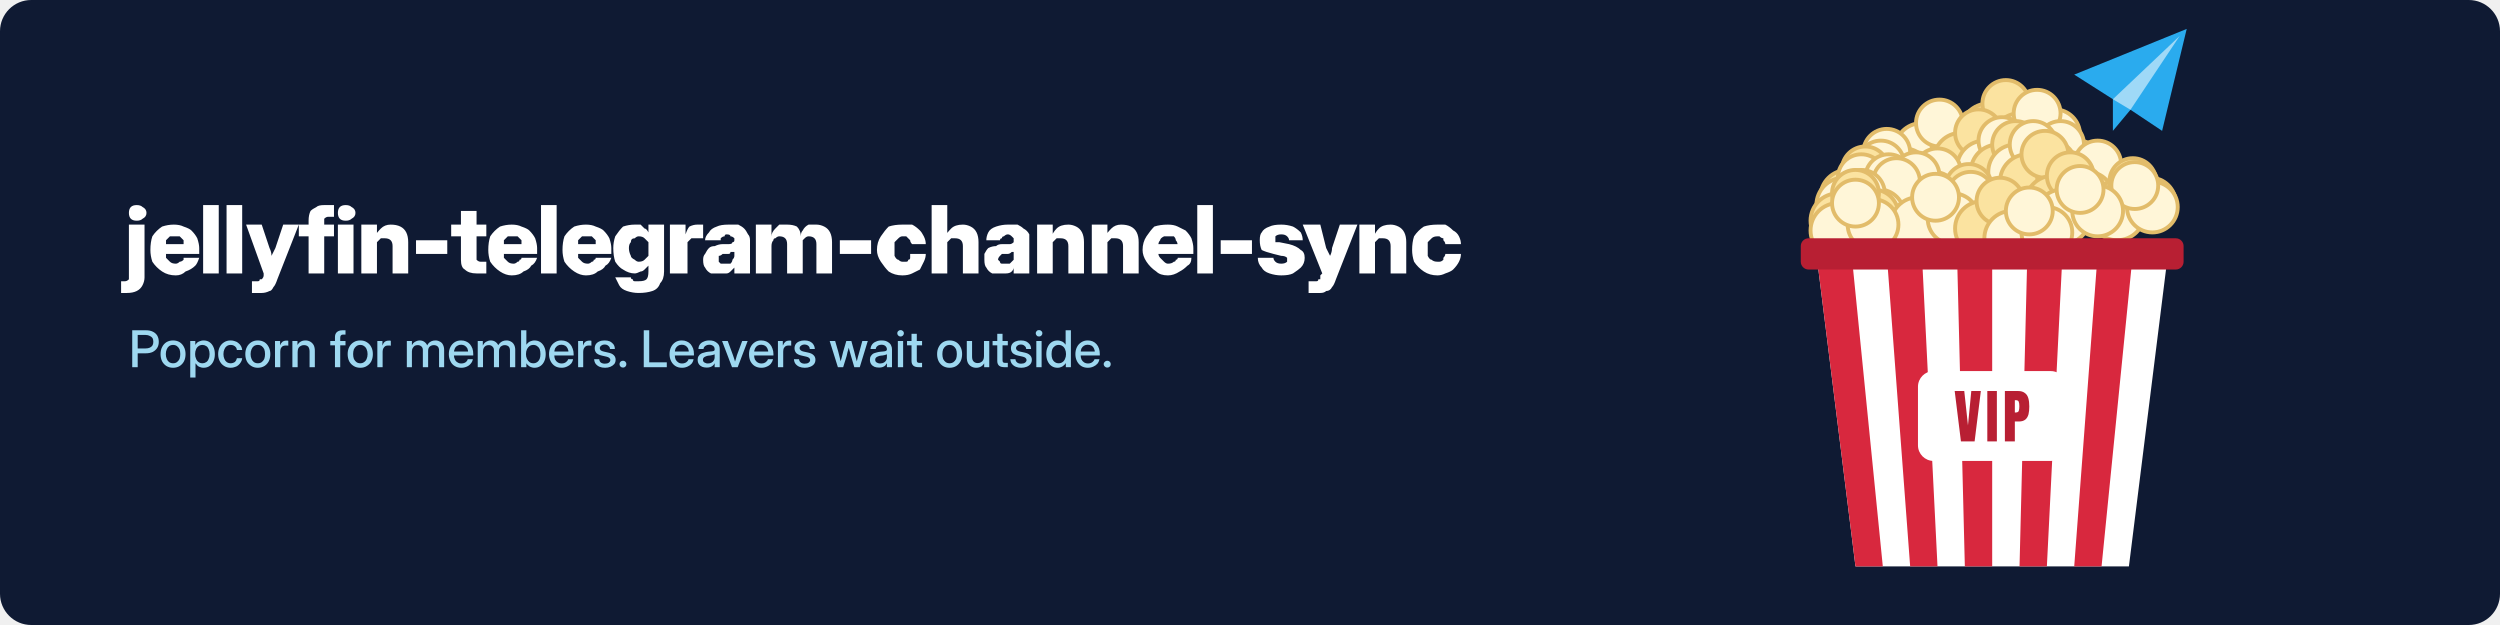
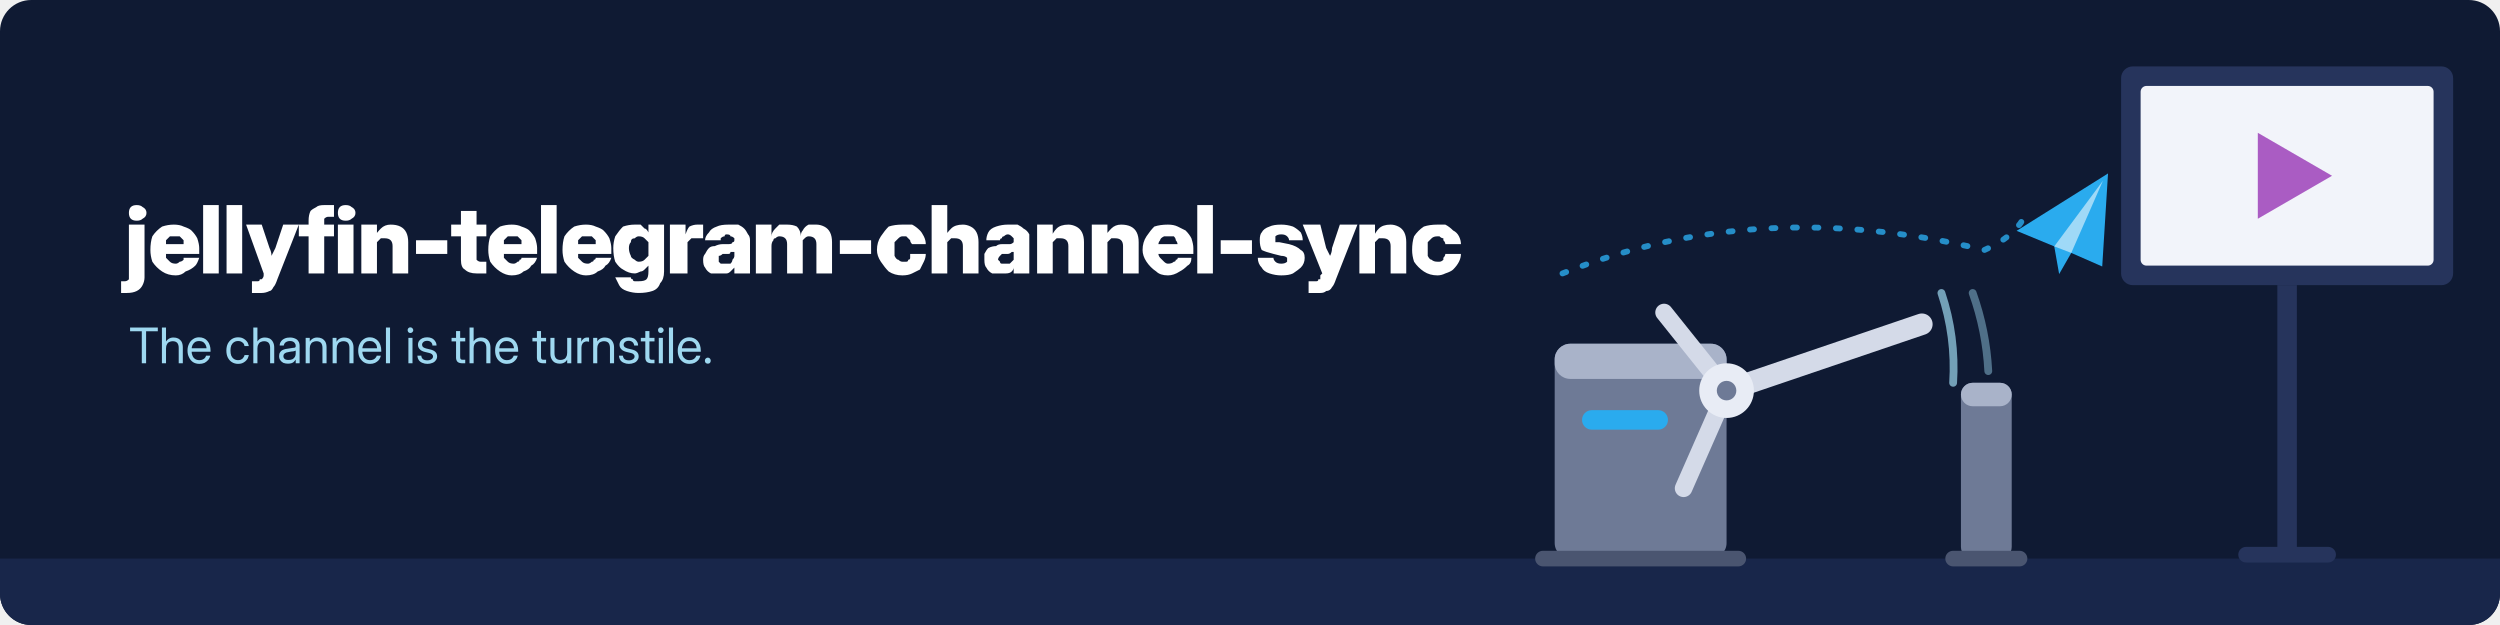
<svg xmlns="http://www.w3.org/2000/svg" viewBox="0 0 1280 320" width="1280" height="320" role="img" aria-label="jellyfin-telegram-channel-sync">
  <defs>
    <clipPath id="c">
      <rect width="1280" height="320" rx="16" />
    </clipPath>
  </defs>
  <g clip-path="url(#c)">
    <rect width="1280" height="320" fill="#0F1A33" />
-     <g fill="#FBE3A0" stroke="#E2BC6A" stroke-width="2">
-       <circle cx="1018" cy="67" r="14" />
-       <circle cx="1036" cy="64" r="13" />
-       <circle cx="1027" cy="53" r="12" />
-     </g>
-     <g fill="#FFF6D8" stroke="#E2BC6A" stroke-width="2">
-       <circle cx="1034" cy="72" r="14" />
-       <circle cx="1052" cy="69" r="13" />
-       <circle cx="1043" cy="58" r="12" />
-     </g>
-     <g fill="#FFF6D8" stroke="#E2BC6A" stroke-width="2">
-       <circle cx="984" cy="77" r="14" />
-       <circle cx="1002" cy="74" r="13" />
-       <circle cx="993" cy="63" r="12" />
-     </g>
-     <g fill="#FBE3A0" stroke="#E2BC6A" stroke-width="2">
-       <circle cx="1004" cy="82" r="14" />
-       <circle cx="1022" cy="79" r="13" />
-       <circle cx="1013" cy="68" r="12" />
-     </g>
-     <g fill="#FFF6D8" stroke="#E2BC6A" stroke-width="2">
-       <circle cx="1016" cy="86" r="14" />
-       <circle cx="1034" cy="83" r="13" />
-       <circle cx="1025" cy="72" r="12" />
-     </g>
-     <g fill="#FFF6D8" stroke="#E2BC6A" stroke-width="2">
-       <circle cx="1046" cy="88" r="14" />
-       <circle cx="1064" cy="85" r="13" />
-       <circle cx="1055" cy="74" r="12" />
-     </g>
-     <g fill="#FBE3A0" stroke="#E2BC6A" stroke-width="2">
-       <circle cx="1023" cy="88" r="14" />
-       <circle cx="1041" cy="85" r="13" />
-       <circle cx="1032" cy="74" r="12" />
-     </g>
-     <g fill="#FFF6D8" stroke="#E2BC6A" stroke-width="2">
-       <circle cx="1032" cy="88" r="14" />
-       <circle cx="1050" cy="85" r="13" />
-       <circle cx="1041" cy="74" r="12" />
-     </g>
-     <g fill="#FFF6D8" stroke="#E2BC6A" stroke-width="2">
-       <circle cx="957" cy="92" r="14" />
-       <circle cx="975" cy="89" r="13" />
-       <circle cx="966" cy="78" r="12" />
-     </g>
-     <g fill="#FBE3A0" stroke="#E2BC6A" stroke-width="2">
-       <circle cx="1038" cy="93" r="14" />
-       <circle cx="1056" cy="90" r="13" />
-       <circle cx="1047" cy="79" r="12" />
-     </g>
-     <g fill="#FFF6D8" stroke="#E2BC6A" stroke-width="2">
-       <circle cx="954" cy="98" r="14" />
-       <circle cx="972" cy="95" r="13" />
-       <circle cx="963" cy="84" r="12" />
-     </g>
-     <g fill="#FFF6D8" stroke="#E2BC6A" stroke-width="2">
-       <circle cx="1065" cy="98" r="14" />
-       <circle cx="1083" cy="95" r="13" />
-       <circle cx="1074" cy="84" r="12" />
-     </g>
-     <g fill="#FBE3A0" stroke="#E2BC6A" stroke-width="2">
-       <circle cx="946" cy="101" r="14" />
-       <circle cx="964" cy="98" r="13" />
-       <circle cx="955" cy="87" r="12" />
-     </g>
-     <g fill="#FFF6D8" stroke="#E2BC6A" stroke-width="2">
-       <circle cx="983" cy="102" r="14" />
-       <circle cx="1001" cy="99" r="13" />
-       <circle cx="992" cy="88" r="12" />
-     </g>
-     <g fill="#FFF6D8" stroke="#E2BC6A" stroke-width="2">
-       <circle cx="972" cy="104" r="14" />
-       <circle cx="990" cy="101" r="13" />
-       <circle cx="981" cy="90" r="12" />
-     </g>
-     <g fill="#FBE3A0" stroke="#E2BC6A" stroke-width="2">
-       <circle cx="1051" cy="104" r="14" />
-       <circle cx="1069" cy="101" r="13" />
-       <circle cx="1060" cy="90" r="12" />
-     </g>
-     <g fill="#FFF6D8" stroke="#E2BC6A" stroke-width="2">
-       <circle cx="944" cy="105" r="14" />
-       <circle cx="962" cy="102" r="13" />
-       <circle cx="953" cy="91" r="12" />
-     </g>
-     <g fill="#FFF6D8" stroke="#E2BC6A" stroke-width="2">
-       <circle cx="958" cy="105" r="14" />
-       <circle cx="976" cy="102" r="13" />
-       <circle cx="967" cy="91" r="12" />
-     </g>
-     <g fill="#FBE3A0" stroke="#E2BC6A" stroke-width="2">
-       <circle cx="1083" cy="107" r="14" />
-       <circle cx="1101" cy="104" r="13" />
-       <circle cx="1092" cy="93" r="12" />
-     </g>
-     <g fill="#FFF6D8" stroke="#E2BC6A" stroke-width="2">
-       <circle cx="962" cy="107" r="14" />
-       <circle cx="980" cy="104" r="13" />
-       <circle cx="971" cy="93" r="12" />
-     </g>
-     <g fill="#FFF6D8" stroke="#E2BC6A" stroke-width="2">
-       <circle cx="1084" cy="109" r="14" />
-       <circle cx="1102" cy="106" r="13" />
-       <circle cx="1093" cy="95" r="12" />
-     </g>
-     <g fill="#FBE3A0" stroke="#E2BC6A" stroke-width="2">
-       <circle cx="999" cy="110" r="14" />
-       <circle cx="1017" cy="107" r="13" />
-       <circle cx="1008" cy="96" r="12" />
-     </g>
-     <g fill="#FFF6D8" stroke="#E2BC6A" stroke-width="2">
-       <circle cx="1056" cy="111" r="14" />
-       <circle cx="1074" cy="108" r="13" />
-       <circle cx="1065" cy="97" r="12" />
-     </g>
-     <g fill="#FFF6D8" stroke="#E2BC6A" stroke-width="2">
-       <circle cx="944" cy="113" r="14" />
-       <circle cx="962" cy="110" r="13" />
-       <circle cx="953" cy="99" r="12" />
-     </g>
-     <g fill="#FBE3A0" stroke="#E2BC6A" stroke-width="2">
-       <circle cx="941" cy="113" r="14" />
-       <circle cx="959" cy="110" r="13" />
-       <circle cx="950" cy="99" r="12" />
-     </g>
-     <g fill="#FFF6D8" stroke="#E2BC6A" stroke-width="2">
-       <circle cx="1000" cy="114" r="14" />
-       <circle cx="1018" cy="111" r="13" />
-       <circle cx="1009" cy="100" r="12" />
-     </g>
-     <g fill="#FFF6D8" stroke="#E2BC6A" stroke-width="2">
-       <circle cx="982" cy="115" r="14" />
-       <circle cx="1000" cy="112" r="13" />
-       <circle cx="991" cy="101" r="12" />
-     </g>
-     <g fill="#FBE3A0" stroke="#E2BC6A" stroke-width="2">
-       <circle cx="1015" cy="117" r="14" />
-       <circle cx="1033" cy="114" r="13" />
-       <circle cx="1024" cy="103" r="12" />
-     </g>
-     <g fill="#FFF6D8" stroke="#E2BC6A" stroke-width="2">
-       <circle cx="941" cy="118" r="14" />
-       <circle cx="959" cy="115" r="13" />
-       <circle cx="950" cy="104" r="12" />
-     </g>
-     <g fill="#FFF6D8" stroke="#E2BC6A" stroke-width="2">
-       <circle cx="1030" cy="122" r="14" />
-       <circle cx="1048" cy="119" r="13" />
-       <circle cx="1039" cy="108" r="12" />
-     </g>
-     <path d="M930 130 L1110 130 L1090 290 L950 290 Z" fill="#FFFFFF" />
-     <path d="M930 130 L948 130 L964 290 L950 290 Z" fill="#D8283E" />
-     <path d="M966 130 L984 130 L992 290 L978 290 Z" fill="#D8283E" />
-     <path d="M1002 130 L1020 130 L1020 290 L1006 290 Z" fill="#D8283E" />
-     <path d="M1038 130 L1056 130 L1048 290 L1034 290 Z" fill="#D8283E" />
-     <path d="M1074 130 L1092 130 L1076 290 L1062 290 Z" fill="#D8283E" />
-     <rect x="922" y="122" width="196" height="16" rx="4" fill="#B81F33" />
-     <g transform="translate(1062 22) scale(0.9)">
+     <rect x="0" y="286" width="1280" height="34" fill="#18264A" />
+     <rect x="1086" y="34" width="170" height="112" rx="6" fill="#26345C" />
+     <rect x="1096" y="44" width="150" height="92" rx="3" fill="#F2F4FA" />
+     <path d="M1156 68 L1194 90 L1156 112 Z" fill="#AA5CC3" />
+     <rect x="1166" y="146" width="10" height="140" fill="#26345C" />
+     <rect x="1146" y="280" width="50" height="8" rx="4" fill="#26345C" />
+     <rect x="796" y="176" width="88" height="110" rx="8" fill="#6E7A96" />
+     <rect x="796" y="176" width="88" height="18" rx="8" fill="#A9B3C9" />
+     <rect x="810" y="210" width="44" height="10" rx="5" fill="#2AABEE" />
+     <rect x="786" y="282" width="108" height="8" rx="4" fill="#4A5570" />
+     <rect x="1004" y="196" width="26" height="90" rx="6" fill="#6E7A96" />
+     <rect x="1004" y="196" width="26" height="12" rx="6" fill="#A9B3C9" />
+     <rect x="996" y="282" width="42" height="8" rx="4" fill="#4A5570" />
+     <path d="M884 200 L852 160" stroke="#D4DAE8" stroke-width="9" stroke-linecap="round" />
+     <path d="M884 200 L862 250" stroke="#D4DAE8" stroke-width="9" stroke-linecap="round" />
+     <path d="M884 200 L984 166" stroke="#D4DAE8" stroke-width="11" stroke-linecap="round" />
+     <circle cx="884" cy="200" r="14" fill="#E8ECF5" />
+     <circle cx="884" cy="200" r="5" fill="#6E7A96" />
+     <path d="M1000 196 A120 120 0 0 0 994 150" fill="none" stroke="#9ED8F0" stroke-width="4" stroke-linecap="round" opacity=".7" />
+     <path d="M1018 190 A140 140 0 0 0 1010 150" fill="none" stroke="#9ED8F0" stroke-width="4" stroke-linecap="round" opacity=".45" />
+     <path d="M800 140 Q900 100 1016 128 Q1030 122 1036 112" fill="none" stroke="#2AABEE" stroke-width="3" stroke-dasharray="2 9" stroke-linecap="round" opacity=".8" />
+     <g transform="translate(1030 104) rotate(-10) scale(0.8)">
      <path d="M0 18 L64 -8 L50 50 L32 38 L22 50 L22 32 Z" fill="#2AABEE" />
      <path d="M22 32 L60 -4 L32 38 Z" fill="#FFFFFF" opacity=".55" />
    </g>
-     <rect x="982" y="190" width="76" height="46" rx="8" fill="#FFFFFF" />
-     <path fill="#B81F33" d="M1004 226l-3.2-25.8l4.9 0l1.9 17.6l1.7-17.6l4.9 0l-3.2 25.8zM1017.5 226l0-25.8l4.9 0l0 25.8zM1026.5 226l0-25.8l6.8 0q2.1 0 3.4 1q1.3 0.9 1.8 2.7q0.5 1.7 0.5 4.2q0 2.3-0.4 4q-0.5 1.8-1.6 2.7q-1.2 1-3.3 1l-2.1 0l0 10.2zm5.1-14.8l0.3 0q1.4 0 1.7-0.8q0.3-0.9 0.3-2.4q0-1.5-0.3-2.3q-0.3-0.8-1.5-0.8l-0.5 0z" />
    <path fill="#FFFFFF" d="M66 115l8 0l0 27q0 2-1 4q-1 2-3 3q-2 1-5 1l-3 0l0-6l2 0q1 0 2-1q0-1 0-2zm4-2q-2 0-3-1q-1-1-1-3q0-2 1-3q1-1 3-1q2 0 3 1q2 1 2 3q0 2-2 3q-1 1-3 1zM90 141q-4 0-7-2q-3-2-5-5q-1-3-1-6q0-4 1-7q2-3 5-5q3-1 6-1q3 0 5 1q3 1 4 2q2 2 3 4q1 3 1 5l0 3l-23 0l0-5l19 0l-4 1q0-2 0-3q-1-1-2-2q-1 0-2 0q-2 0-3 0q-1 1-2 2q0 1 0 3l0 3q0 2 0 3q1 1 2 2q1 1 3 1q1 0 2-1q1 0 2-1q0 0 0-1l8 0q-1 3-2 4q-2 2-5 3q-2 2-5 2zM112 105l0 35l-8 0l0-35zM124 105l0 35l-8 0l0-35zM129 150l0-6l3 0q1 0 1-1q1 0 1 0q1-1 1-2l0-1l-9-25l8 0l4 12q1 2 1 4q1 3 1 5l-2 0q1-2 1-5q1-2 2-4l4-12l8 0l-11 28q-1 3-2 4q-1 2-2 2q-2 1-4 1q-1 0-3 0q-1 0-2 0zM171 115l0 6l-18 0l0-6zm-13 25l0-27q0-3 1-5q1-1 3-2q1-1 4-1q2 0 3 0q1 0 2 0l0 6q0 0-1 0q-1 0-2 0q-1 0-2 1q0 0 0 2l0 26zM173 140l0-25l8 0l0 25zm4-27q-2 0-3-1q-1-1-1-3q0-2 1-3q1-1 3-1q2 0 3 1q2 1 2 3q0 2-2 3q-1 1-3 1zM193 127l0 13l-8 0l0-25l8 0l0 7l-2 0q2-3 4-5q2-2 5-2q3 0 5 1q2 1 3 3q1 2 1 5l0 16l-8 0l0-14q0-2-1-3q-1-1-3-1q-1 0-2 0q-1 1-2 2q0 1 0 3zM229 123l0 7l-16 0l0-7zM249 115l0 6l-18 0l0-6zm-13-7l8 0l0 24q0 1 0 1q1 1 2 1q1 0 1 0q1 0 2 0l0 6q-1 0-2 0q-1 0-3 0q-4 0-6-2q-2-1-2-5zM262 141q-3 0-6-2q-3-2-5-5q-1-3-1-6q0-4 1-7q2-3 5-5q3-1 6-1q3 0 5 1q3 1 4 2q2 2 3 4q1 3 1 5l0 3l-23 0l0-5l19 0l-4 1q0-2 0-3q-1-1-2-2q-1 0-3 0q-1 0-2 0q-1 1-2 2q0 1 0 3l0 3q0 2 0 3q1 1 2 2q1 1 3 1q1 0 2-1q1 0 1-1q1 0 1-1l8 0q-1 3-3 4q-1 2-4 3q-2 2-6 2zM285 105l0 35l-8 0l0-35zM300 141q-3 0-6-2q-3-2-5-5q-1-3-1-6q0-4 1-7q2-3 5-5q3-1 6-1q3 0 5 1q3 1 4 2q2 2 3 4q1 3 1 5l0 3l-23 0l0-5l19 0l-4 1q0-2 0-3q-1-1-2-2q-1 0-3 0q-1 0-2 0q-1 1-2 2q0 1 0 3l0 3q0 2 0 3q1 1 2 2q1 1 3 1q1 0 2-1q1 0 1-1q1 0 1-1l8 0q-1 3-3 4q-1 2-4 3q-2 2-6 2zM327 150q-3 0-6-1q-3-1-4-3q-1-2-2-4l8 0q0 1 1 1q0 1 1 1q1 0 2 0q3 0 4-1q1-1 1-4l0-3l0 0q-1 1-2 2q-1 1-2 1q-2 1-3 1q-3 0-6-2q-2-1-4-4q-1-3-1-7q0-3 1-6q2-3 4-5q3-1 6-1q1 0 3 0q1 1 2 2q1 0 2 2l0 0l0-4l8 0l0 24q0 4-2 6q-1 3-4 4q-3 1-7 1zm0-16q2 0 3-1q1-1 2-2q0-2 0-4q0-2 0-3q-1-1-2-2q-1-1-3-1q-1 0-2 1q-2 0-2 2q-1 1-1 3q0 2 1 4q0 1 2 2q1 1 2 1zM343 140l0-25l8 0l0 5l0 0q1-3 2-4q2-1 4-1q1 0 2 0q0 0 1 0l0 7q-1 0-2 0q-1 0-2 0q-1 0-2 0q-1 1-2 2q0 2 0 3l0 13zM369 140q-3 0-5 0q-2-1-3-3q-1-1-1-4q0-2 1-3q1-2 2-3q1-1 3-1q2-1 4-1q2 0 3 0q2 0 2-1q1 0 1-1l0 0q0-1 0-1q-1-1-2-1q0-1-2-1q-1 0-1 1q-1 0-2 1q0 0 0 1l-8 0q0-2 2-4q1-2 4-3q2-1 6-1q2 0 5 0q2 1 3 2q1 1 2 3q1 1 1 3l0 17l-8 0l0-3l0 0q-1 1-2 2q-1 1-2 1q-1 0-3 0zm2-5q2 0 3 0q1-1 1-2q1-1 1-2l0-2q0 0-1 0q0 0-1 0q0 1-1 1q-1 0-1 0q-1 0-2 0q-1 1-2 1q0 1 0 2q0 0 0 1q1 1 1 1q1 0 2 0zM387 140l0-25l8 0l0 6l0 0q0-2 2-4q1-1 2-2q2 0 4 0q3 0 5 1q2 2 2 5l0 0q0-2 1-3q1-2 3-3q2 0 4 0q2 0 4 1q2 1 3 3q1 2 1 5l0 16l-8 0l0-15q0-2-1-3q-1-1-3-1q-1 0-2 1q0 0-1 1q0 1 0 2l0 15l-8 0l0-15q0-2-1-3q-1-1-3-1q-1 0-2 1q-1 0-1 1q-1 1-1 3l0 14zM446 123l0 7l-16 0l0-7zM462 141q-4 0-7-2q-2-2-4-5q-2-3-2-6q0-4 2-7q2-3 4-5q3-1 7-1q3 0 5 0q2 1 4 3q1 1 2 3q1 2 1 4l-7 0q-1-1-1-2q0 0-1-1q0 0-1-1q-1 0-2 0q-1 0-2 1q-1 1-2 2q0 2 0 4q0 2 0 3q1 2 2 2q1 1 2 1q1 0 2 0q1 0 1-1q1 0 1-1q0-1 0-2l8 0q0 2-1 4q-1 2-2 4q-2 1-4 2q-2 1-5 1zM485 127l0 13l-8 0l0-35l8 0l0 17l-2 0q2-3 4-5q2-2 6-2q2 0 4 1q2 1 3 3q1 2 1 5l0 16l-8 0l0-14q0-2-1-3q-1-1-3-1q-1 0-2 0q-1 1-2 2q0 1 0 3zM512 140q-2 0-4 0q-2-1-3-3q-1-1-1-4q0-2 0-3q1-2 2-3q2-1 4-1q1-1 3-1q2 0 4 0q1 0 2-1q0 0 0-1l0 0q0-1 0-1q-1-1-1-1q-1-1-2-1q-1 0-2 1q-1 0-1 1q-1 0-1 1l-7 0q0-2 1-4q1-2 4-3q3-1 6-1q3 0 5 0q2 1 3 2q2 1 3 3q0 1 0 3l0 17l-8 0l0-3l0 0q0 1-1 2q-1 1-3 1q-1 0-3 0zm3-5q1 0 2 0q1-1 2-2q0-1 0-2l0-2q0 0 0 0q-1 0-1 0q-1 1-2 1q0 0-1 0q-1 0-2 0q-1 1-1 1q-1 1-1 2q0 0 1 1q0 1 1 1q1 0 2 0zM539 127l0 13l-8 0l0-25l8 0l0 7l-1 0q1-3 3-5q2-2 6-2q2 0 4 1q2 1 3 3q1 2 1 5l0 16l-8 0l0-14q0-2-1-3q-1-1-3-1q-1 0-2 0q-1 1-2 2q0 1 0 3zM567 127l0 13l-8 0l0-25l8 0l0 7l-2 0q2-3 4-5q2-2 5-2q3 0 5 1q2 1 3 3q1 2 1 5l0 16l-8 0l0-14q0-2-1-3q-1-1-3-1q-1 0-2 0q-1 1-2 2q0 1 0 3zM598 141q-4 0-6-2q-3-2-5-5q-2-3-2-6q0-4 2-7q2-3 4-5q3-1 7-1q3 0 5 1q2 1 4 2q2 2 3 4q1 3 1 5l0 3l-23 0l0-5l19 0l-4 1q0-2-1-3q0-1-1-2q-1 0-3 0q-1 0-2 0q-2 1-2 2q-1 1-1 3l0 3q0 2 1 3q1 1 2 2q1 1 2 1q2 0 3-1q1 0 1-1q1 0 1-1l7 0q0 3-2 4q-2 2-4 3q-3 2-6 2zM621 105l0 35l-8 0l0-35zM641 123l0 7l-16 0l0-7zM656 141q-3 0-6-1q-3-1-4-3q-2-2-2-5l8 0q0 1 1 2q1 1 3 1q2 0 3-1q0 0 0-1q0-1 0-1q-1-1-3-1l-4-1q-4-1-6-2q-1-2-1-5q0-3 1-4q1-2 4-3q2-1 6-1q3 0 6 1q2 1 4 3q1 2 1 4l-7 0q0-1-1-2q-1-1-3-1q-2 0-3 1q0 0 0 1q0 1 0 2q1 0 2 0l5 1q4 1 6 3q2 1 2 4q0 3-2 5q-1 1-4 3q-2 1-6 1zM670 150l0-6l4 0q1 0 1-1q1 0 1 0q0-1 0-2l1-1l-10-25l9 0l3 12q1 2 2 4q0 3 1 5l-2 0q0-2 1-5q1-2 1-4l4-12l9 0l-11 28q-1 3-2 4q-1 2-3 2q-1 1-3 1q-2 0-3 0q-1 0-3 0zM704 127l0 13l-8 0l0-25l8 0l0 7l-1 0q1-3 3-5q2-2 6-2q2 0 4 1q2 1 3 3q1 2 1 5l0 16l-8 0l0-14q0-2-1-3q-1-1-3-1q-1 0-2 0q-1 1-2 2q0 1 0 3zM736 141q-4 0-7-2q-3-2-5-5q-1-3-1-6q0-4 1-7q2-3 5-5q3-1 7-1q2 0 4 0q2 1 4 3q2 1 3 3q1 2 1 4l-8 0q0-1-1-2q0 0 0-1q-1 0-2-1q0 0-1 0q-2 0-3 1q-1 1-2 2q0 2 0 4q0 2 0 3q1 2 2 2q1 1 3 1q1 0 1 0q1 0 2-1q0 0 0-1q1-1 1-2l8 0q0 2-1 4q-1 2-3 4q-1 1-4 2q-2 1-4 1z" />
-     <path fill="#9ED8F0" d="M67.7 188l0-18.9l7 0q2.1 0 3.5 0.7q1.5 0.7 2.3 2q0.8 1.4 0.8 3.2q0 1.8-0.8 3.1q-0.8 1.3-2.3 2.1q-1.5 0.7-3.6 0.7l-5.4 0l0-2.5l5.4 0q1.2 0 2.1-0.4q0.9-0.4 1.4-1.2q0.4-0.8 0.4-1.8q0-1.1-0.4-1.9q-0.5-0.7-1.4-1.1q-0.9-0.5-2.1-0.5l-4.1 0l0 16.5zM88.6 188.3q-1.9 0-3.4-0.9q-1.4-0.9-2.2-2.4q-0.8-1.6-0.8-3.7q0-2.1 0.8-3.6q0.8-1.6 2.2-2.5q1.5-0.9 3.4-0.9q1.9 0 3.4 0.9q1.4 0.9 2.2 2.5q0.8 1.5 0.8 3.6q0 2.1-0.8 3.7q-0.8 1.5-2.2 2.4q-1.5 0.9-3.4 0.9zm0-2.3q1.2 0 2-0.6q0.8-0.6 1.3-1.6q0.4-1.1 0.4-2.5q0-1.4-0.4-2.5q-0.5-1-1.3-1.6q-0.8-0.6-2-0.6q-1.1 0-2 0.6q-0.8 0.6-1.2 1.6q-0.5 1.1-0.5 2.5q0 1.4 0.5 2.5q0.4 1 1.2 1.6q0.9 0.6 2 0.6zM97.4 193.3l0-18.7l2.6 0l0 1.9l0.1 0q0.4-0.7 1-1.2q0.7-0.5 1.5-0.7q0.7-0.3 1.6-0.3q1.8 0 3.1 0.9q1.3 0.9 2 2.5q0.7 1.5 0.7 3.6q0 2.1-0.7 3.6q-0.7 1.6-2 2.5q-1.3 0.9-3.1 0.9q-0.9 0-1.6-0.3q-0.8-0.2-1.4-0.7q-0.6-0.6-1.1-1.3l0 0l0 7.3zm6.3-7.3q1 0 1.9-0.6q0.8-0.5 1.2-1.6q0.5-1 0.5-2.5q0-1.5-0.5-2.6q-0.4-1-1.2-1.5q-0.9-0.6-1.9-0.6q-1.2 0-2 0.6q-0.9 0.6-1.3 1.6q-0.5 1.1-0.5 2.5q0 1.4 0.5 2.4q0.4 1.1 1.3 1.7q0.8 0.6 2 0.6zM118.1 188.3q-1.9 0-3.3-0.9q-1.5-0.9-2.3-2.5q-0.8-1.5-0.8-3.6q0-2 0.8-3.6q0.8-1.6 2.3-2.5q1.4-0.9 3.3-0.9q1.2 0 2.2 0.4q1.1 0.3 1.8 1q0.8 0.6 1.3 1.5q0.5 0.9 0.6 2l-2.7 0q-0.1-0.6-0.3-1.1q-0.3-0.4-0.7-0.8q-0.4-0.3-0.9-0.5q-0.6-0.2-1.3-0.2q-1.1 0-2 0.6q-0.8 0.6-1.2 1.6q-0.5 1.1-0.5 2.5q0 1.4 0.5 2.5q0.4 1 1.2 1.6q0.9 0.6 2 0.6q0.7 0 1.2-0.2q0.6-0.2 1-0.5q0.3-0.4 0.6-0.8q0.2-0.5 0.4-1.1l2.7 0q-0.1 1.1-0.6 1.9q-0.5 0.9-1.3 1.6q-0.7 0.7-1.8 1q-1 0.4-2.2 0.4zM132 188.3q-1.9 0-3.3-0.9q-1.5-0.9-2.3-2.4q-0.8-1.6-0.8-3.7q0-2.1 0.8-3.6q0.8-1.6 2.3-2.5q1.4-0.9 3.3-0.9q1.9 0 3.4 0.9q1.4 0.9 2.2 2.5q0.8 1.5 0.8 3.6q0 2.1-0.8 3.7q-0.8 1.5-2.2 2.4q-1.5 0.9-3.4 0.9zm0-2.3q1.2 0 2-0.6q0.8-0.6 1.3-1.6q0.4-1.1 0.4-2.5q0-1.4-0.4-2.5q-0.5-1-1.3-1.6q-0.8-0.6-2-0.6q-1.1 0-2 0.6q-0.8 0.6-1.2 1.6q-0.5 1.1-0.5 2.5q0 1.4 0.5 2.5q0.4 1 1.2 1.6q0.9 0.6 2 0.6zM140.8 188l0-13.4l2.6 0l0 2.2l0 0q0.4-1.1 1.2-1.8q0.8-0.6 2.1-0.6q0.3 0 0.5 0q0.3 0.1 0.4 0.1l0 2.5q-0.1 0-0.5-0.1q-0.4 0-0.9 0q-0.7 0-1.4 0.3q-0.6 0.4-1 1.1q-0.3 0.7-0.3 1.8l0 7.9zM152.4 180.3l0 7.7l-2.7 0l0-13.4l2.6 0l0 3.3l-0.6 0q0.7-1.8 1.8-2.7q1.2-0.9 2.9-0.9q1.3 0 2.4 0.6q1.1 0.6 1.8 1.8q0.6 1.2 0.6 2.9l0 8.4l-2.7 0l0-8q0-1.6-0.7-2.5q-0.8-0.8-2.2-0.8q-0.9 0-1.6 0.4q-0.8 0.4-1.2 1.1q-0.4 0.8-0.4 2.1zM176.9 174.6l0 2.2l-7.8 0l0-2.2zm-5.4 13.4l0-15.6q0-1 0.5-1.8q0.4-0.7 1.3-1.1q0.8-0.4 2-0.4q0.6 0 1 0q0.5 0 0.6 0l0 2.2q-0.1 0-0.5 0q-0.4 0-0.7 0q-0.8 0-1.1 0.4q-0.4 0.3-0.4 1.2l0 15.1zM184.5 188.3q-2 0-3.4-0.9q-1.5-0.9-2.3-2.4q-0.8-1.6-0.8-3.7q0-2.1 0.8-3.6q0.8-1.6 2.3-2.5q1.4-0.9 3.4-0.9q1.9 0 3.3 0.9q1.5 0.9 2.3 2.5q0.8 1.5 0.8 3.6q0 2.1-0.8 3.7q-0.8 1.5-2.3 2.4q-1.4 0.9-3.3 0.9zm0-2.3q1.1 0 1.9-0.6q0.9-0.6 1.3-1.6q0.5-1.1 0.5-2.5q0-1.4-0.5-2.5q-0.4-1-1.3-1.6q-0.8-0.6-1.9-0.6q-1.2 0-2 0.6q-0.8 0.6-1.3 1.6q-0.4 1.1-0.4 2.5q0 1.4 0.4 2.5q0.5 1 1.3 1.6q0.8 0.6 2 0.6zM193.2 188l0-13.4l2.6 0l0 2.2l0.1 0q0.3-1.1 1.1-1.8q0.8-0.6 2.1-0.6q0.3 0 0.6 0q0.2 0.1 0.4 0.1l0 2.5q-0.2 0-0.6-0.1q-0.4 0-0.8 0q-0.8 0-1.4 0.3q-0.6 0.4-1 1.1q-0.4 0.7-0.4 1.8l0 7.9zM208.3 188l0-13.4l2.6 0l0 2.8l-0.3 0q0.4-1 1-1.7q0.7-0.7 1.5-1q0.9-0.4 1.8-0.4q1.5 0 2.6 0.9q1.1 0.9 1.4 2.2l-0.4 0q0.3-0.9 0.9-1.6q0.6-0.7 1.5-1.1q0.9-0.4 2.1-0.4q1.2 0 2.2 0.6q1.1 0.5 1.6 1.6q0.6 1.1 0.6 2.7l0 8.8l-2.6 0l0-8.6q0-1.4-0.8-2.1q-0.8-0.6-1.9-0.6q-0.9 0-1.6 0.4q-0.6 0.3-1 1q-0.3 0.7-0.3 1.5l0 8.4l-2.7 0l0-8.8q0-1.1-0.7-1.8q-0.8-0.7-1.9-0.7q-0.8 0-1.5 0.3q-0.6 0.4-1 1.1q-0.5 0.7-0.5 1.8l0 8.1zM236.2 188.3q-2 0-3.4-0.9q-1.5-0.9-2.2-2.5q-0.8-1.6-0.8-3.6q0-2 0.8-3.6q0.8-1.6 2.2-2.5q1.4-0.9 3.3-0.9q1.4 0 2.5 0.5q1.2 0.5 2 1.4q0.8 1 1.3 2.3q0.4 1.2 0.4 2.8l0 0.7l-11.3 0l0-2l9.9 0l-1.2 0.6q0-1.2-0.4-2.2q-0.5-0.9-1.3-1.4q-0.8-0.5-1.9-0.5q-1.1 0-1.9 0.5q-0.9 0.5-1.3 1.4q-0.5 1-0.5 2.2l0 1.2q0 1.2 0.5 2.2q0.4 1 1.3 1.5q0.8 0.6 2 0.6q0.9 0 1.6-0.3q0.7-0.3 1.1-0.8q0.4-0.4 0.6-1.1l2.6 0q-0.2 1.3-1.1 2.3q-0.8 1-2 1.5q-1.3 0.6-2.8 0.6zM244.6 188l0-13.4l2.6 0l0 2.8l-0.2 0q0.4-1 1-1.7q0.6-0.7 1.5-1q0.8-0.4 1.7-0.4q1.6 0 2.7 0.9q1.1 0.9 1.4 2.2l-0.5 0q0.3-0.9 1-1.6q0.6-0.7 1.5-1.1q0.9-0.4 2-0.4q1.3 0 2.3 0.6q1 0.5 1.6 1.6q0.6 1.1 0.6 2.7l0 8.8l-2.7 0l0-8.6q0-1.4-0.8-2.1q-0.8-0.6-1.9-0.6q-0.9 0-1.5 0.4q-0.7 0.3-1 1q-0.4 0.7-0.4 1.5l0 8.4l-2.6 0l0-8.8q0-1.1-0.8-1.8q-0.7-0.7-1.8-0.7q-0.8 0-1.5 0.3q-0.7 0.4-1.1 1.1q-0.4 0.7-0.4 1.8l0 8.1zM273.6 188.3q-0.8 0-1.6-0.3q-0.8-0.2-1.4-0.8q-0.7-0.5-1.1-1.2l0 0l0 2l-2.7 0l0-18.9l2.7 0l0 7.4l0 0q0.5-0.7 1.1-1.2q0.6-0.5 1.4-0.7q0.8-0.3 1.6-0.3q1.8 0 3.1 0.9q1.3 0.9 2 2.5q0.7 1.5 0.7 3.6q0 2.1-0.7 3.6q-0.7 1.6-2 2.5q-1.3 0.9-3.1 0.9zm-0.5-2.3q1.1 0 1.9-0.6q0.8-0.5 1.3-1.6q0.4-1 0.4-2.5q0-1.5-0.4-2.6q-0.5-1-1.3-1.5q-0.8-0.6-1.9-0.6q-1.2 0-2 0.6q-0.8 0.6-1.3 1.6q-0.5 1.1-0.5 2.5q0 1.4 0.5 2.4q0.5 1.1 1.3 1.7q0.8 0.6 2 0.6zM287.5 188.3q-2 0-3.4-0.9q-1.4-0.9-2.2-2.5q-0.8-1.6-0.8-3.6q0-2 0.8-3.6q0.8-1.6 2.3-2.5q1.4-0.9 3.2-0.9q1.4 0 2.6 0.5q1.1 0.5 1.9 1.4q0.9 1 1.3 2.3q0.5 1.2 0.5 2.8l0 0.7l-11.3 0l0-2l9.8 0l-1.1 0.6q0-1.2-0.5-2.2q-0.4-0.9-1.2-1.4q-0.9-0.5-2-0.5q-1.1 0-1.9 0.5q-0.8 0.5-1.3 1.4q-0.4 1-0.4 2.2l0 1.2q0 1.2 0.4 2.2q0.5 1 1.3 1.5q0.9 0.6 2.1 0.6q0.8 0 1.5-0.3q0.7-0.3 1.1-0.8q0.5-0.4 0.7-1.1l2.5 0q-0.2 1.3-1 2.3q-0.9 1-2.1 1.5q-1.3 0.6-2.8 0.6zM296 188l0-13.4l2.5 0l0 2.2l0.1 0q0.3-1.1 1.1-1.8q0.8-0.6 2.1-0.6q0.3 0 0.6 0q0.2 0.1 0.4 0.1l0 2.5q-0.2 0-0.6-0.1q-0.3 0-0.8 0q-0.8 0-1.4 0.3q-0.6 0.4-1 1.1q-0.4 0.7-0.4 1.8l0 7.9zM309.8 188.3q-1.6 0-2.8-0.5q-1.2-0.5-2-1.5q-0.7-0.9-0.8-2.4l2.6 0q0.1 1.1 0.8 1.7q0.8 0.6 2.1 0.6q1.3 0 2-0.5q0.8-0.6 0.8-1.4q0-0.6-0.6-1.1q-0.5-0.4-1.4-0.6l-2.2-0.5q-1.9-0.4-2.9-1.3q-0.9-1-0.9-2.5q0-1.2 0.6-2.1q0.6-0.9 1.8-1.4q1.1-0.5 2.7-0.5q1.5 0 2.7 0.5q1.1 0.6 1.8 1.5q0.7 1 0.7 2.4l-2.5 0q0-1-0.8-1.6q-0.7-0.7-1.9-0.7q-1.1 0-1.8 0.6q-0.7 0.5-0.7 1.3q0 0.6 0.5 1.1q0.6 0.4 1.5 0.6l2.2 0.5q2 0.4 2.9 1.3q1 0.9 1 2.4q0 1.3-0.7 2.2q-0.8 0.9-2 1.4q-1.2 0.5-2.7 0.5zM319 188.2q-0.8 0-1.3-0.5q-0.5-0.5-0.5-1.3q0-0.7 0.5-1.2q0.5-0.5 1.3-0.5q0.7 0 1.2 0.5q0.5 0.5 0.5 1.2q0 0.8-0.5 1.3q-0.5 0.5-1.2 0.5zM329.6 188l0-18.9l2.8 0l0 16.4l9 0l0 2.5zM349.2 188.3q-2 0-3.4-0.9q-1.4-0.9-2.2-2.5q-0.8-1.6-0.8-3.6q0-2 0.8-3.6q0.8-1.6 2.2-2.5q1.4-0.9 3.3-0.9q1.4 0 2.5 0.5q1.2 0.5 2 1.4q0.8 1 1.3 2.3q0.4 1.2 0.4 2.8l0 0.7l-11.3 0l0-2l9.9 0l-1.2 0.6q0-1.2-0.4-2.2q-0.5-0.9-1.3-1.4q-0.8-0.5-1.9-0.5q-1.1 0-1.9 0.5q-0.8 0.5-1.3 1.4q-0.4 1-0.4 2.2l0 1.2q0 1.2 0.4 2.2q0.5 1 1.3 1.5q0.8 0.6 2 0.6q0.9 0 1.6-0.3q0.7-0.3 1.1-0.8q0.5-0.4 0.6-1.1l2.6 0q-0.2 1.3-1 2.3q-0.9 1-2.1 1.5q-1.3 0.6-2.8 0.6zM361.9 188.2q-1.4 0-2.4-0.4q-1.1-0.5-1.7-1.4q-0.6-0.9-0.6-2.2q0-1.2 0.5-1.9q0.4-0.7 1.2-1.2q0.7-0.4 1.7-0.6q0.9-0.3 1.9-0.4q1.3-0.1 2-0.2q0.8-0.1 1.1-0.3q0.3-0.2 0.3-0.7l0-0.1q0-0.7-0.3-1.2q-0.4-0.5-1-0.8q-0.6-0.3-1.4-0.3q-0.9 0-1.5 0.3q-0.7 0.3-1.1 0.8q-0.4 0.5-0.4 1.1l-2.6 0q0-1.3 0.7-2.3q0.7-1 2-1.5q1.2-0.6 2.9-0.6q1.2 0 2.2 0.3q1 0.4 1.7 1q0.7 0.5 1.1 1.4q0.3 0.8 0.3 1.8l0 9.2l-2.6 0l0-1.9l-0.1 0q-0.2 0.5-0.7 1q-0.5 0.5-1.3 0.8q-0.8 0.3-1.9 0.3zm0.5-2.1q1.2 0 2-0.5q0.7-0.4 1.1-1.1q0.4-0.7 0.4-1.5l0-1.6q-0.2 0.1-0.5 0.2q-0.3 0.1-0.7 0.2q-0.5 0.1-1 0.2q-0.5 0.1-1 0.1q-0.8 0.1-1.4 0.4q-0.6 0.2-1 0.6q-0.4 0.4-0.4 1.1q0 0.6 0.3 1q0.3 0.4 0.9 0.6q0.5 0.3 1.3 0.3zM374.8 188l-5.1-13.4l2.9 0l2.7 7.3q0.3 1.1 0.7 2.1q0.3 1.1 0.6 2.1l-0.6 0q0.3-1 0.7-2.1q0.3-1 0.6-2.1l2.7-7.3l2.8 0l-5.1 13.4zM389.8 188.3q-1.9 0-3.4-0.9q-1.4-0.9-2.2-2.5q-0.7-1.6-0.7-3.6q0-2 0.8-3.6q0.8-1.6 2.2-2.5q1.4-0.9 3.2-0.9q1.4 0 2.6 0.5q1.1 0.5 1.9 1.4q0.9 1 1.3 2.3q0.5 1.2 0.5 2.8l0 0.7l-11.3 0l0-2l9.9 0l-1.2 0.6q0-1.2-0.5-2.2q-0.4-0.9-1.2-1.4q-0.9-0.5-2-0.5q-1.1 0-1.9 0.5q-0.8 0.5-1.2 1.4q-0.5 1-0.5 2.2l0 1.2q0 1.2 0.4 2.2q0.5 1 1.3 1.5q0.9 0.6 2.1 0.6q0.9 0 1.5-0.3q0.7-0.3 1.1-0.8q0.5-0.4 0.7-1.1l2.6 0q-0.3 1.3-1.1 2.3q-0.8 1-2.1 1.5q-1.2 0.6-2.8 0.6zM398.3 188l0-13.4l2.5 0l0 2.2l0.1 0q0.4-1.1 1.2-1.8q0.7-0.6 2-0.6q0.3 0 0.6 0q0.3 0.1 0.4 0.1l0 2.5q-0.1 0-0.5-0.1q-0.4 0-0.9 0q-0.8 0-1.4 0.3q-0.6 0.4-1 1.1q-0.3 0.7-0.3 1.8l0 7.9zM412.1 188.3q-1.6 0-2.8-0.5q-1.2-0.5-2-1.5q-0.7-0.9-0.8-2.4l2.6 0q0.1 1.1 0.9 1.7q0.7 0.6 2 0.6q1.3 0 2-0.5q0.8-0.6 0.8-1.4q0-0.6-0.6-1.1q-0.5-0.4-1.4-0.6l-2.2-0.5q-1.9-0.4-2.9-1.3q-0.9-1-0.9-2.5q0-1.2 0.6-2.1q0.6-0.9 1.8-1.4q1.2-0.5 2.7-0.5q1.5 0 2.7 0.5q1.2 0.6 1.8 1.5q0.7 1 0.8 2.4l-2.6 0q0-1-0.7-1.6q-0.8-0.7-2-0.7q-1.1 0-1.8 0.6q-0.7 0.5-0.7 1.3q0 0.6 0.6 1.1q0.5 0.4 1.4 0.6l2.3 0.5q1.9 0.4 2.8 1.3q1 0.9 1 2.4q0 1.3-0.7 2.2q-0.7 0.9-2 1.4q-1.2 0.5-2.7 0.5zM429 188l-4.2-13.4l2.8 0l1.6 5.5q0.4 1.4 0.7 2.8q0.4 1.5 0.7 2.9l-0.4 0q0.4-1.4 0.8-2.9q0.4-1.4 0.7-2.8l1.6-5.5l2.6 0l1.5 5.5q0.4 1.4 0.7 2.8q0.4 1.5 0.8 2.9l-0.4 0q0.3-1.4 0.7-2.9q0.4-1.4 0.8-2.8l1.5-5.5l2.8 0l-4.1 13.4l-2.8 0l-1.7-5.8q-0.3-0.9-0.5-1.8q-0.2-0.9-0.5-1.8q-0.2-0.9-0.4-1.8l0.6 0q-0.3 0.9-0.5 1.8q-0.2 0.9-0.5 1.8q-0.2 0.9-0.4 1.8l-1.8 5.8zM450.1 188.2q-1.4 0-2.4-0.4q-1.1-0.5-1.7-1.4q-0.6-0.9-0.6-2.2q0-1.2 0.5-1.9q0.4-0.7 1.1-1.2q0.8-0.4 1.7-0.6q1-0.3 2-0.4q1.3-0.1 2-0.2q0.7-0.1 1-0.3q0.4-0.2 0.4-0.7l0-0.1q0-0.7-0.4-1.2q-0.3-0.5-0.9-0.8q-0.6-0.3-1.4-0.3q-0.9 0-1.6 0.3q-0.6 0.3-1 0.8q-0.4 0.5-0.4 1.1l-2.7 0q0.1-1.3 0.8-2.3q0.7-1 2-1.5q1.2-0.6 2.9-0.6q1.2 0 2.2 0.3q1 0.4 1.7 1q0.7 0.5 1 1.4q0.4 0.8 0.4 1.8l0 9.2l-2.6 0l0-1.9l-0.1 0q-0.3 0.5-0.7 1q-0.5 0.5-1.3 0.8q-0.8 0.3-1.9 0.3zm0.5-2.1q1.2 0 2-0.5q0.7-0.4 1.1-1.1q0.4-0.7 0.4-1.5l0-1.6q-0.2 0.1-0.5 0.2q-0.3 0.1-0.7 0.2q-0.5 0.1-1 0.2q-0.5 0.1-1 0.1q-0.8 0.1-1.4 0.4q-0.6 0.2-1 0.6q-0.4 0.4-0.4 1.1q0 0.6 0.3 1q0.3 0.4 0.9 0.6q0.5 0.3 1.3 0.3zM459.7 188l0-13.4l2.7 0l0 13.4zm1.4-15.7q-0.7 0-1.2-0.5q-0.5-0.5-0.5-1.2q0-0.7 0.5-1.1q0.5-0.5 1.2-0.5q0.7 0 1.2 0.5q0.5 0.4 0.5 1.1q0 0.7-0.5 1.2q-0.5 0.5-1.2 0.5zM472.1 174.6l0 2.2l-7.7 0l0-2.2zm-5.4-3.7l2.7 0l0 13.6q0 0.7 0.3 1q0.3 0.3 1.1 0.3q0.3 0 0.7 0q0.4 0 0.6 0l0 2.2q-0.3 0-0.8 0q-0.4 0-0.9 0q-1.9 0-2.8-0.8q-0.9-0.8-0.9-2.4zM486.2 188.3q-1.9 0-3.4-0.9q-1.4-0.9-2.2-2.4q-0.8-1.6-0.8-3.7q0-2.1 0.8-3.6q0.8-1.6 2.2-2.5q1.5-0.9 3.4-0.9q1.9 0 3.4 0.9q1.4 0.9 2.2 2.5q0.8 1.5 0.8 3.6q0 2.1-0.8 3.7q-0.8 1.5-2.2 2.4q-1.5 0.9-3.4 0.9zm0-2.3q1.1 0 2-0.6q0.8-0.6 1.3-1.6q0.4-1.1 0.4-2.5q0-1.4-0.4-2.5q-0.5-1-1.3-1.6q-0.9-0.6-2-0.6q-1.1 0-2 0.6q-0.8 0.6-1.3 1.6q-0.4 1.1-0.4 2.5q0 1.4 0.4 2.5q0.5 1 1.3 1.6q0.8 0.6 2 0.6zM499.8 188.3q-1.3 0-2.4-0.6q-1.1-0.6-1.8-1.8q-0.6-1.2-0.6-3l0-8.3l2.7 0l0 8q0 1.6 0.7 2.4q0.8 0.9 2.2 0.9q0.9 0 1.6-0.4q0.8-0.4 1.2-1.2q0.4-0.8 0.4-2l0-7.7l2.7 0l0 13.4l-2.6 0l0-3.3l0.6 0q-0.6 1.8-1.8 2.7q-1.2 0.9-2.9 0.9zM516 174.6l0 2.2l-7.8 0l0-2.2zm-5.4-3.7l2.7 0l0 13.6q0 0.7 0.3 1q0.3 0.3 1.1 0.3q0.3 0 0.7 0q0.3 0 0.6 0l0 2.2q-0.3 0-0.8 0q-0.5 0-0.9 0q-1.9 0-2.8-0.8q-0.9-0.8-0.9-2.4zM522.9 188.3q-1.6 0-2.8-0.5q-1.2-0.5-2-1.5q-0.7-0.9-0.8-2.4l2.6 0q0.1 1.1 0.9 1.7q0.7 0.6 2 0.6q1.3 0 2-0.5q0.8-0.6 0.8-1.4q0-0.6-0.6-1.1q-0.5-0.4-1.4-0.6l-2.2-0.5q-1.9-0.4-2.9-1.3q-0.9-1-0.9-2.5q0-1.2 0.6-2.1q0.6-0.9 1.8-1.4q1.2-0.5 2.7-0.5q1.5 0 2.7 0.5q1.1 0.6 1.8 1.5q0.7 1 0.7 2.4l-2.5 0q0-1-0.8-1.6q-0.7-0.7-1.9-0.7q-1.1 0-1.8 0.6q-0.7 0.5-0.7 1.3q0 0.6 0.6 1.1q0.5 0.4 1.4 0.6l2.3 0.5q1.9 0.4 2.8 1.3q1 0.9 1 2.4q0 1.3-0.7 2.2q-0.7 0.9-2 1.4q-1.2 0.5-2.7 0.5zM530.6 188l0-13.4l2.7 0l0 13.4zm1.4-15.7q-0.8 0-1.2-0.5q-0.5-0.5-0.5-1.2q0-0.7 0.5-1.1q0.4-0.5 1.2-0.5q0.7 0 1.2 0.5q0.5 0.4 0.5 1.1q0 0.7-0.5 1.2q-0.5 0.5-1.2 0.5zM541.5 188.3q-1.8 0-3.1-0.9q-1.3-0.9-2-2.5q-0.7-1.5-0.7-3.6q0-2.1 0.7-3.6q0.7-1.6 2-2.5q1.3-0.9 3.1-0.9q0.8 0 1.6 0.3q0.8 0.2 1.4 0.7q0.6 0.5 1.1 1.2l0 0l0-7.4l2.7 0l0 18.9l-2.6 0l0-2l-0.1 0q-0.4 0.7-1.1 1.2q-0.6 0.6-1.4 0.8q-0.7 0.3-1.6 0.3zm0.5-2.3q1.2 0 2-0.6q0.9-0.6 1.3-1.7q0.5-1 0.5-2.4q0-1.4-0.5-2.5q-0.4-1-1.3-1.6q-0.8-0.6-2-0.6q-1.1 0-1.9 0.6q-0.8 0.5-1.3 1.5q-0.4 1.1-0.4 2.6q0 1.5 0.4 2.5q0.5 1.1 1.3 1.6q0.8 0.6 1.9 0.6zM557 188.3q-2 0-3.4-0.9q-1.4-0.9-2.2-2.5q-0.8-1.6-0.8-3.6q0-2 0.8-3.6q0.8-1.6 2.3-2.5q1.4-0.9 3.2-0.9q1.4 0 2.6 0.5q1.1 0.5 1.9 1.4q0.9 1 1.3 2.3q0.4 1.2 0.4 2.8l0 0.7l-11.3 0l0-2l9.9 0l-1.1 0.6q0-1.2-0.5-2.2q-0.4-0.9-1.2-1.4q-0.9-0.5-2-0.5q-1.1 0-1.9 0.5q-0.8 0.5-1.3 1.4q-0.4 1-0.4 2.2l0 1.2q0 1.2 0.4 2.2q0.5 1 1.3 1.5q0.9 0.6 2.1 0.6q0.8 0 1.5-0.3q0.7-0.3 1.1-0.8q0.5-0.4 0.7-1.1l2.5 0q-0.2 1.3-1 2.3q-0.9 1-2.1 1.5q-1.3 0.6-2.8 0.6zM566.9 188.2q-0.7 0-1.2-0.5q-0.6-0.5-0.6-1.3q0-0.7 0.6-1.2q0.5-0.5 1.2-0.5q0.8 0 1.3 0.5q0.5 0.5 0.5 1.2q0 0.8-0.5 1.3q-0.5 0.5-1.3 0.5z" />
+     <path fill="#9ED8F0" d="M66.6 169.6v-1.9h14.2v1.9h-6v16.4h-2.2v-16.4zm18.4 8.8v7.6h-2.1v-18.3h2.1v8.5h-0.6q0.6-1.8 1.8-2.6q1.1-0.8 2.6-0.8q1.4 0 2.4 0.5q1.1 0.6 1.8 1.7q0.6 1.2 0.6 2.9v8.1h-2.1v-7.9q0-1.7-0.8-2.6q-0.8-0.8-2.3-0.8q-0.9 0-1.7 0.4q-0.8 0.3-1.2 1.2q-0.5 0.8-0.5 2.1zm17.1 7.9q-1.9 0-3.3-0.9q-1.3-0.9-2-2.4q-0.8-1.5-0.8-3.5q0-2 0.8-3.5q0.7-1.5 2.1-2.4q1.3-0.9 3-0.9q1.4 0 2.5 0.5q1.1 0.5 1.8 1.4q0.8 0.9 1.2 2.2q0.4 1.2 0.4 2.7v0.6h-10.6v-1.8h9.5l-0.9 0.6q0-1.3-0.5-2.3q-0.5-0.9-1.3-1.5q-0.9-0.5-2.1-0.5q-1.1 0-2 0.5q-0.8 0.6-1.3 1.5q-0.5 1-0.5 2.3v0.9q0 1.4 0.5 2.4q0.4 1 1.3 1.6q0.9 0.6 2.2 0.6q0.9 0 1.6-0.3q0.7-0.3 1.2-0.8q0.4-0.5 0.6-1.2h2.1q-0.2 1.3-1 2.2q-0.8 0.9-1.9 1.5q-1.2 0.5-2.6 0.5zm19.8 0q-1.8 0-3.2-0.9q-1.3-0.8-2.1-2.4q-0.7-1.5-0.7-3.5q0-2 0.7-3.5q0.8-1.5 2.1-2.4q1.4-0.9 3.2-0.9q1.1 0 2 0.3q1 0.4 1.7 1q0.7 0.6 1.2 1.4q0.4 0.9 0.6 1.8h-2.2q-0.1-0.5-0.3-1q-0.3-0.5-0.7-0.8q-0.5-0.4-1-0.6q-0.6-0.2-1.3-0.2q-1.2 0-2.1 0.6q-0.9 0.6-1.4 1.7q-0.4 1.1-0.4 2.6q0 1.5 0.4 2.6q0.5 1.1 1.4 1.7q0.9 0.6 2.1 0.6q0.7 0 1.3-0.2q0.5-0.2 0.9-0.5q0.4-0.4 0.7-0.9q0.3-0.4 0.4-1h2.2q-0.2 0.9-0.6 1.8q-0.5 0.8-1.2 1.4q-0.7 0.6-1.7 1q-0.9 0.3-2 0.3zm9.9-7.9v7.6h-2.1v-18.3h2.1v8.5h-0.6q0.6-1.8 1.7-2.6q1.2-0.8 2.7-0.8q1.3 0 2.4 0.5q1.1 0.6 1.7 1.7q0.7 1.2 0.7 2.9v8.1h-2.1v-7.9q0-1.7-0.8-2.6q-0.8-0.8-2.3-0.8q-0.9 0-1.7 0.4q-0.8 0.3-1.2 1.2q-0.5 0.8-0.5 2.1zm15.6 7.8q-1.2 0-2.3-0.4q-1-0.5-1.6-1.4q-0.6-0.8-0.6-2.1q0-1.2 0.5-1.9q0.4-0.7 1.1-1.1q0.8-0.4 1.7-0.6q0.9-0.2 1.9-0.3q1.2-0.2 1.9-0.3q0.8 0 1.1-0.2q0.3-0.2 0.3-0.7v-0.2q0-0.7-0.4-1.2q-0.3-0.6-1-0.9q-0.6-0.3-1.5-0.3q-0.9 0-1.6 0.3q-0.7 0.3-1.1 0.8q-0.4 0.5-0.5 1.2h-2.1q0-1.2 0.7-2.1q0.7-1 1.9-1.5q1.1-0.5 2.7-0.5q1.1 0 2 0.3q0.9 0.3 1.6 0.8q0.6 0.6 1 1.4q0.3 0.8 0.3 1.7v9h-2v-1.8h-0.1q-0.2 0.4-0.7 0.9q-0.4 0.5-1.2 0.8q-0.8 0.3-2 0.3zm0.3-1.9q1.3 0 2.1-0.4q0.8-0.5 1.2-1.2q0.4-0.8 0.4-1.6v-1.6q-0.2 0.1-0.5 0.2q-0.3 0.1-0.8 0.2q-0.5 0-1 0.1q-0.6 0.1-1.1 0.2q-0.8 0.1-1.4 0.3q-0.7 0.3-1.1 0.7q-0.4 0.4-0.4 1.2q0 0.6 0.3 1q0.3 0.5 0.9 0.7q0.6 0.2 1.4 0.2zm10.9-5.9v7.6h-2.1v-13h2.1v3.2h-0.6q0.6-1.8 1.8-2.6q1.1-0.8 2.6-0.8q1.3 0 2.4 0.5q1.1 0.6 1.8 1.7q0.6 1.2 0.6 2.9v8.1h-2.1v-7.9q0-1.7-0.8-2.6q-0.8-0.8-2.3-0.8q-0.9 0-1.7 0.4q-0.8 0.3-1.2 1.2q-0.5 0.8-0.5 2.1zm13.8 0v7.6h-2.1v-13h2v3.2h-0.5q0.6-1.8 1.7-2.6q1.2-0.8 2.7-0.8q1.3 0 2.4 0.5q1.1 0.6 1.7 1.7q0.7 1.2 0.7 2.9v8.1h-2.1v-7.9q0-1.7-0.8-2.6q-0.8-0.8-2.3-0.8q-0.9 0-1.7 0.4q-0.8 0.3-1.2 1.2q-0.5 0.8-0.5 2.1zm17.1 7.9q-2 0-3.3-0.9q-1.3-0.9-2.1-2.4q-0.7-1.5-0.7-3.5q0-2 0.8-3.5q0.7-1.5 2.1-2.4q1.3-0.9 3-0.9q1.4 0 2.4 0.5q1.1 0.5 1.9 1.4q0.8 0.9 1.2 2.2q0.4 1.2 0.4 2.7v0.6h-10.7v-1.8h9.5l-0.9 0.6q0-1.3-0.4-2.3q-0.5-0.9-1.4-1.5q-0.8-0.5-2-0.5q-1.2 0-2 0.5q-0.9 0.6-1.3 1.5q-0.5 1-0.5 2.3v0.9q0 1.4 0.5 2.4q0.4 1 1.3 1.6q0.9 0.6 2.2 0.6q0.9 0 1.6-0.3q0.7-0.3 1.1-0.8q0.5-0.5 0.7-1.2h2.1q-0.3 1.3-1 2.2q-0.8 0.9-2 1.5q-1.1 0.5-2.5 0.5zm10.2-18.6v18.3h-2.1v-18.3zm9.4 18.3v-13h2.1v13zm1-15.5q-0.6 0-1-0.4q-0.4-0.5-0.4-1.1q0-0.5 0.4-1q0.4-0.4 1-0.4q0.6 0 1 0.4q0.5 0.5 0.5 1.1q0 0.5-0.5 1q-0.4 0.4-1 0.4zm8.7 15.8q-1.4 0-2.5-0.5q-1.1-0.4-1.8-1.3q-0.7-1-0.8-2.4h2q0.1 1.2 0.9 1.8q0.8 0.6 2.2 0.6q1.3 0 2.1-0.6q0.8-0.5 0.8-1.4q0-0.7-0.6-1.2q-0.5-0.4-1.4-0.6l-2.1-0.5q-1.8-0.4-2.7-1.4q-0.9-0.9-0.9-2.3q0-1.1 0.6-2q0.6-0.8 1.6-1.3q1.1-0.5 2.5-0.5q1.3 0 2.4 0.5q1.1 0.5 1.7 1.5q0.7 0.9 0.7 2.2h-2.1q0-1-0.7-1.7q-0.8-0.7-2-0.7q-1.2 0-1.9 0.6q-0.7 0.6-0.7 1.4q0 0.7 0.5 1.2q0.5 0.4 1.5 0.7l2.1 0.5q1.8 0.4 2.7 1.3q0.9 0.9 0.9 2.3q0 1.2-0.7 2q-0.6 0.9-1.7 1.3q-1.2 0.5-2.6 0.5zm19.4-13.3v1.8h-7v-1.8zm-4.7-3.5h2.1v13.3q0 0.8 0.3 1.1q0.3 0.3 1.1 0.3q0.3 0 0.6 0q0.3 0 0.6 0v1.8q-0.3 0-0.7 0q-0.4 0-0.7 0q-1.7 0-2.5-0.7q-0.8-0.8-0.8-2.2zm9 8.9v7.6h-2.1v-18.3h2.1v8.5h-0.7q0.7-1.8 1.8-2.6q1.2-0.8 2.7-0.8q1.3 0 2.4 0.5q1.1 0.6 1.7 1.7q0.7 1.2 0.7 2.9v8.1h-2.1v-7.9q0-1.7-0.8-2.6q-0.8-0.8-2.3-0.8q-1 0-1.7 0.4q-0.8 0.3-1.3 1.2q-0.4 0.8-0.4 2.1zm17 7.9q-1.9 0-3.2-0.9q-1.4-0.9-2.1-2.4q-0.7-1.5-0.7-3.5q0-2 0.7-3.5q0.8-1.5 2.1-2.4q1.4-0.9 3.1-0.9q1.3 0 2.4 0.5q1.1 0.5 1.9 1.4q0.8 0.9 1.2 2.2q0.4 1.2 0.4 2.7v0.6h-10.7v-1.8h9.5l-0.9 0.6q0-1.3-0.5-2.3q-0.4-0.9-1.3-1.5q-0.9-0.5-2-0.5q-1.2 0-2 0.5q-0.9 0.6-1.4 1.5q-0.4 1-0.4 2.3v0.9q0 1.4 0.4 2.4q0.5 1 1.4 1.6q0.9 0.6 2.1 0.6q1 0 1.7-0.3q0.7-0.3 1.1-0.8q0.5-0.5 0.7-1.2h2.1q-0.3 1.3-1.1 2.2q-0.7 0.9-1.9 1.5q-1.2 0.5-2.6 0.5zm20.1-13.3v1.8h-7v-1.8zm-4.7-3.5h2.1v13.3q0 0.8 0.3 1.1q0.3 0.3 1.1 0.3q0.3 0 0.6 0q0.4 0 0.6 0v1.8q-0.3 0-0.7 0q-0.3 0-0.7 0q-1.6 0-2.5-0.7q-0.8-0.8-0.8-2.2zm11.7 16.7q-1.3 0-2.4-0.5q-1.1-0.6-1.7-1.7q-0.7-1.2-0.7-2.9v-8.1h2.1v7.9q0 1.7 0.8 2.6q0.8 0.8 2.3 0.8q0.9 0 1.7-0.4q0.8-0.3 1.2-1.2q0.5-0.8 0.5-2.1v-7.6h2.1v13h-2.1v-3.2h0.6q-0.6 1.8-1.7 2.6q-1.2 0.8-2.7 0.8zm9-0.2v-13h2v2h0q0.4-1 1.2-1.6q0.7-0.6 2-0.6q0.2 0 0.5 0q0.2 0.1 0.3 0.1v2.1q-0.1-0.1-0.4-0.1q-0.4-0.1-0.8-0.1q-0.7 0-1.4 0.4q-0.6 0.3-0.9 1q-0.4 0.7-0.4 1.8v8zm10.2-7.6v7.6h-2.1v-13h2.1v3.2h-0.6q0.6-1.8 1.7-2.6q1.2-0.8 2.7-0.8q1.3 0 2.4 0.5q1.1 0.6 1.7 1.7q0.7 1.2 0.7 2.9v8.1h-2.1v-7.9q0-1.7-0.8-2.6q-0.8-0.8-2.3-0.8q-0.9 0-1.7 0.4q-0.8 0.3-1.2 1.2q-0.5 0.8-0.5 2.1zm16.2 7.9q-1.4 0-2.5-0.5q-1.1-0.4-1.8-1.3q-0.7-1-0.8-2.4h2q0.2 1.2 0.9 1.8q0.8 0.6 2.2 0.6q1.3 0 2.1-0.6q0.8-0.5 0.8-1.4q0-0.7-0.6-1.2q-0.5-0.4-1.4-0.6l-2.1-0.5q-1.8-0.4-2.7-1.4q-0.9-0.9-0.9-2.3q0-1.1 0.6-2q0.6-0.8 1.6-1.3q1.1-0.5 2.5-0.5q1.3 0 2.4 0.5q1.1 0.5 1.7 1.5q0.7 0.9 0.7 2.2h-2q-0.1-1-0.8-1.7q-0.8-0.7-2-0.7q-1.2 0-1.9 0.6q-0.7 0.6-0.7 1.4q0 0.7 0.5 1.2q0.6 0.4 1.5 0.7l2.1 0.5q1.8 0.4 2.7 1.3q0.9 0.9 0.9 2.3q0 1.2-0.7 2q-0.6 0.9-1.7 1.3q-1.2 0.5-2.6 0.5zm13.1-13.3v1.8h-7v-1.8zm-4.7-3.5h2.1v13.3q0 0.8 0.3 1.1q0.3 0.3 1.1 0.3q0.3 0 0.6 0q0.4 0 0.6 0v1.8q-0.3 0-0.7 0q-0.4 0-0.7 0q-1.6 0-2.5-0.7q-0.8-0.8-0.8-2.2zm6.9 16.5v-13h2.1v13zm1-15.5q-0.6 0-1-0.4q-0.4-0.5-0.4-1.1q0-0.5 0.4-1q0.4-0.4 1-0.4q0.6 0 1 0.4q0.5 0.5 0.5 1.1q0 0.5-0.5 1q-0.4 0.4-1 0.4zm6.3-2.8v18.3h-2.1v-18.3zm8.4 18.6q-1.9 0-3.2-0.9q-1.4-0.9-2.1-2.4q-0.7-1.5-0.7-3.5q0-2 0.8-3.5q0.7-1.5 2-2.4q1.4-0.9 3.1-0.9q1.3 0 2.4 0.5q1.1 0.5 1.9 1.4q0.8 0.9 1.2 2.2q0.4 1.2 0.4 2.7v0.6h-10.7v-1.8h9.5l-0.9 0.6q0-1.3-0.4-2.3q-0.5-0.9-1.4-1.5q-0.8-0.5-2-0.5q-1.2 0-2 0.5q-0.9 0.6-1.3 1.5q-0.5 1-0.5 2.3v0.9q0 1.4 0.4 2.4q0.5 1 1.4 1.6q0.9 0.6 2.1 0.6q1 0 1.7-0.3q0.7-0.3 1.1-0.8q0.5-0.5 0.7-1.2h2.1q-0.3 1.3-1 2.2q-0.8 0.9-2 1.5q-1.1 0.5-2.6 0.5zm9.4-0.1q-0.6 0-1.1-0.4q-0.4-0.5-0.4-1.1q0-0.7 0.4-1.1q0.5-0.5 1.1-0.5q0.7 0 1.1 0.5q0.4 0.4 0.4 1.1q0 0.6-0.4 1.1q-0.4 0.4-1.1 0.4z" />
  </g>
</svg>
